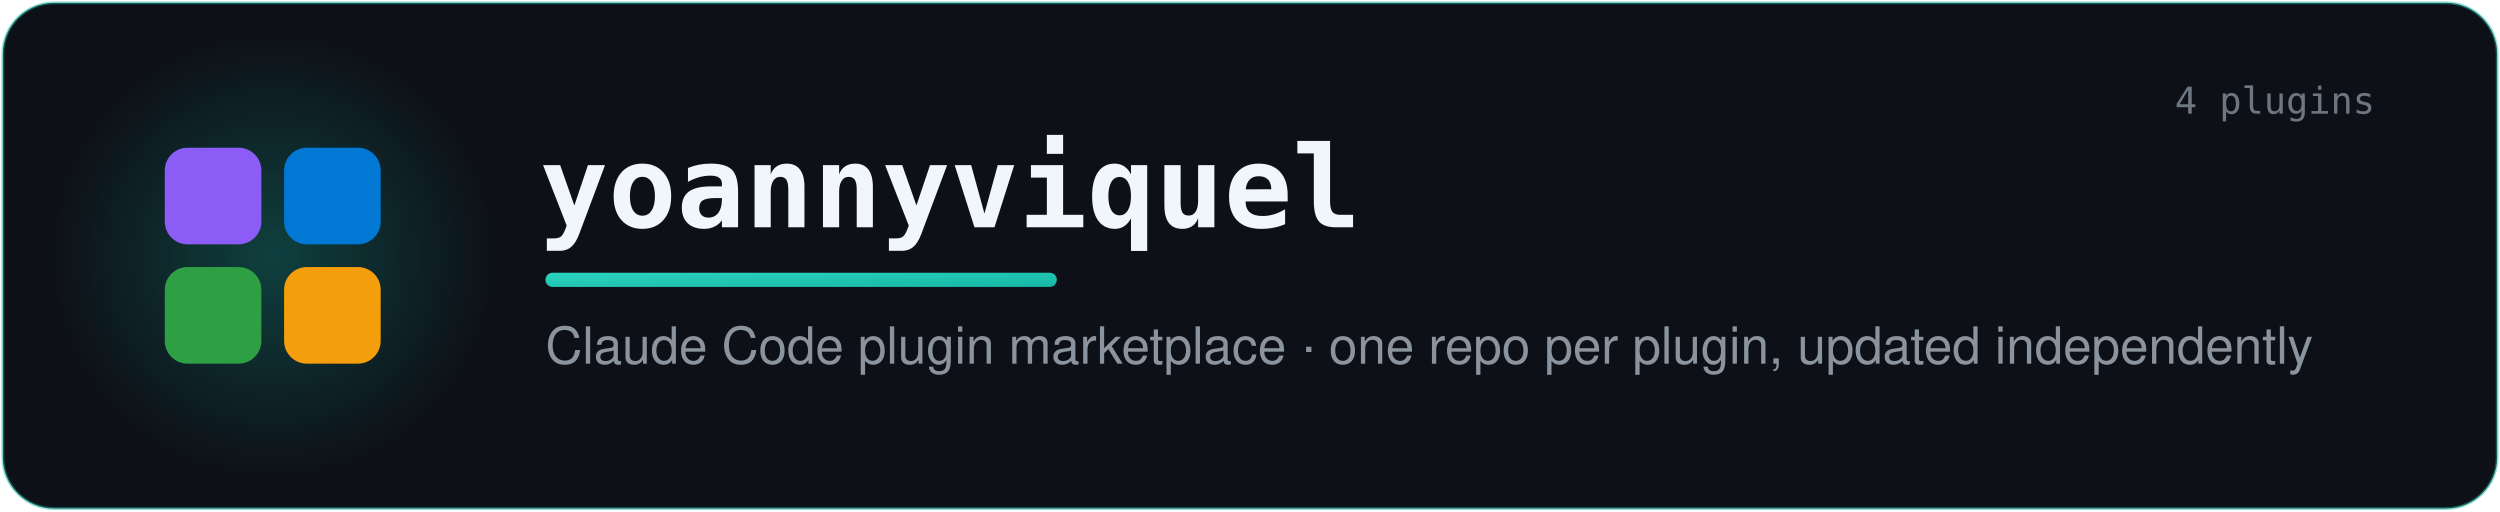
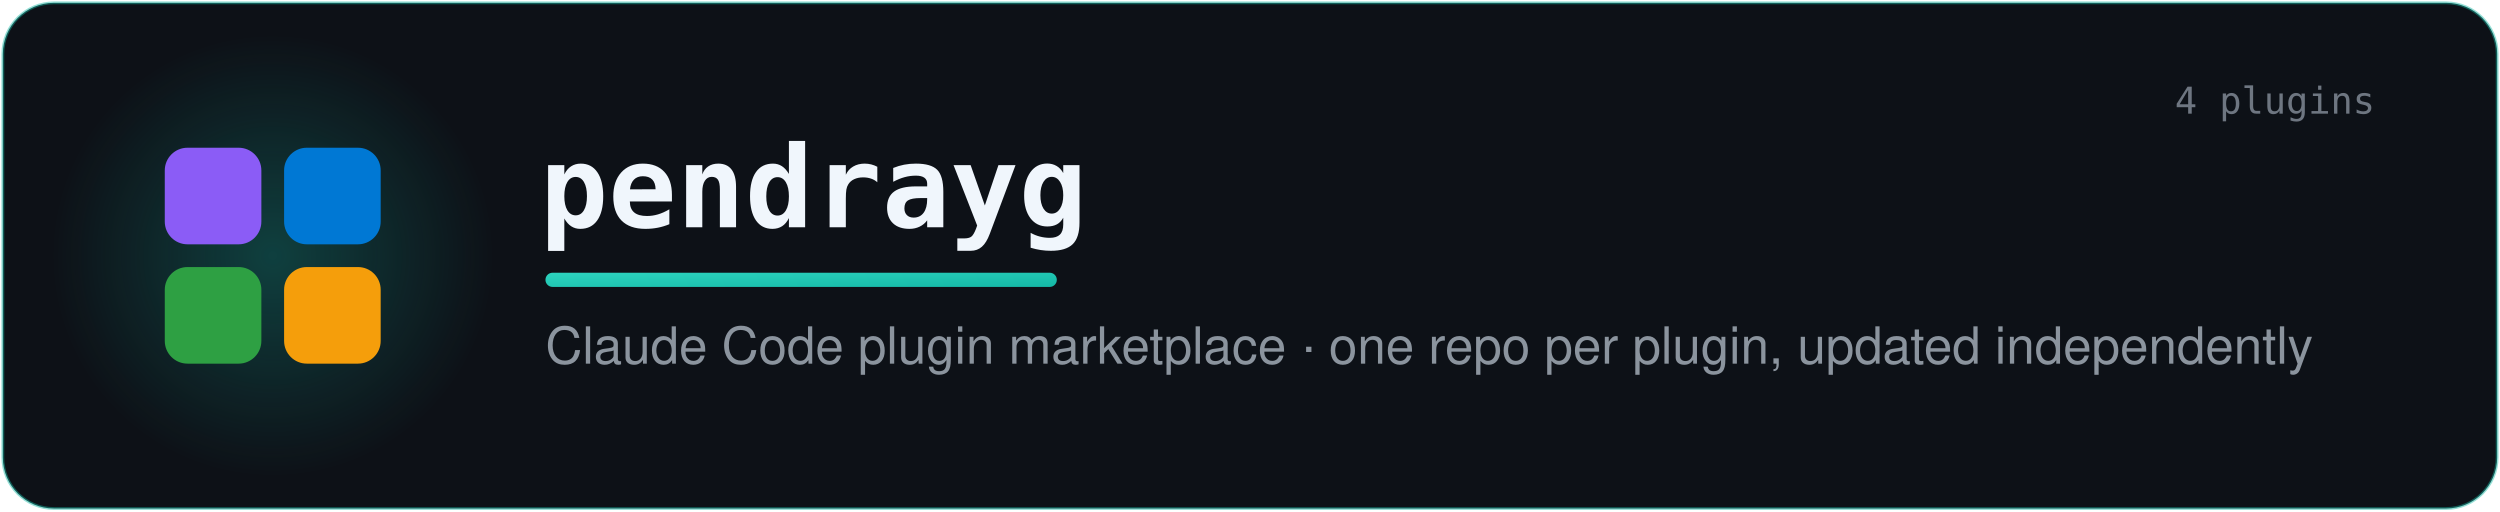
- <svg xmlns="http://www.w3.org/2000/svg" viewBox="0 0 880 180" width="880" height="180" role="img" aria-label="yoannyviquel marketplace — Claude Code plugins">
+ <svg xmlns="http://www.w3.org/2000/svg" viewBox="0 0 880 180" width="880" height="180" role="img" aria-label="pendrayg marketplace — Claude Code plugins">
  <defs>
    <linearGradient id="acc" x1="0" y1="0" x2="1" y2="1">
      <stop offset="0" stop-color="#2dd4bf" />
      <stop offset="1" stop-color="#14b8a6" />
    </linearGradient>
    <radialGradient id="glow" cx="0.5" cy="0.5" r="0.5">
      <stop offset="0" stop-color="#14b8a6" stop-opacity="0.28" />
      <stop offset="1" stop-color="#14b8a6" stop-opacity="0" />
    </radialGradient>
  </defs>
  <rect x="1" y="1" width="878" height="178" rx="18" fill="#0d1117" stroke="#14b8a6" stroke-opacity="0.45" />
  <circle cx="96" cy="90" r="78" fill="url(#glow)" />
  <g>
    <rect x="58" y="52" width="34" height="34" rx="8" fill="#8b5cf6" />
    <rect x="100" y="52" width="34" height="34" rx="8" fill="#0078d4" />
    <rect x="58" y="94" width="34" height="34" rx="8" fill="#2ea043" />
    <rect x="100" y="94" width="34" height="34" rx="8" fill="#f59e0b" />
  </g>
-   <text x="190" y="80" font-family="ui-monospace,'SF Mono','JetBrains Mono','Fira Code',monospace" font-size="40" font-weight="700" fill="#f0f6fc">yoannyviquel</text>
+   <text x="190" y="80" font-family="ui-monospace,'SF Mono','JetBrains Mono','Fira Code',monospace" font-size="40" font-weight="700" fill="#f0f6fc">pendrayg</text>
  <rect x="192" y="96" width="180" height="5" rx="2.5" fill="url(#acc)" />
  <text x="192" y="128" font-family="ui-sans-serif,'Segoe UI',Helvetica,Arial,sans-serif" font-size="18" fill="#8b949e">Claude Code plugin marketplace · one repo per plugin, updated independently</text>
  <text x="836" y="40" text-anchor="end" font-family="ui-monospace,monospace" font-size="13" fill="#6e7681">4 plugins</text>
</svg>
